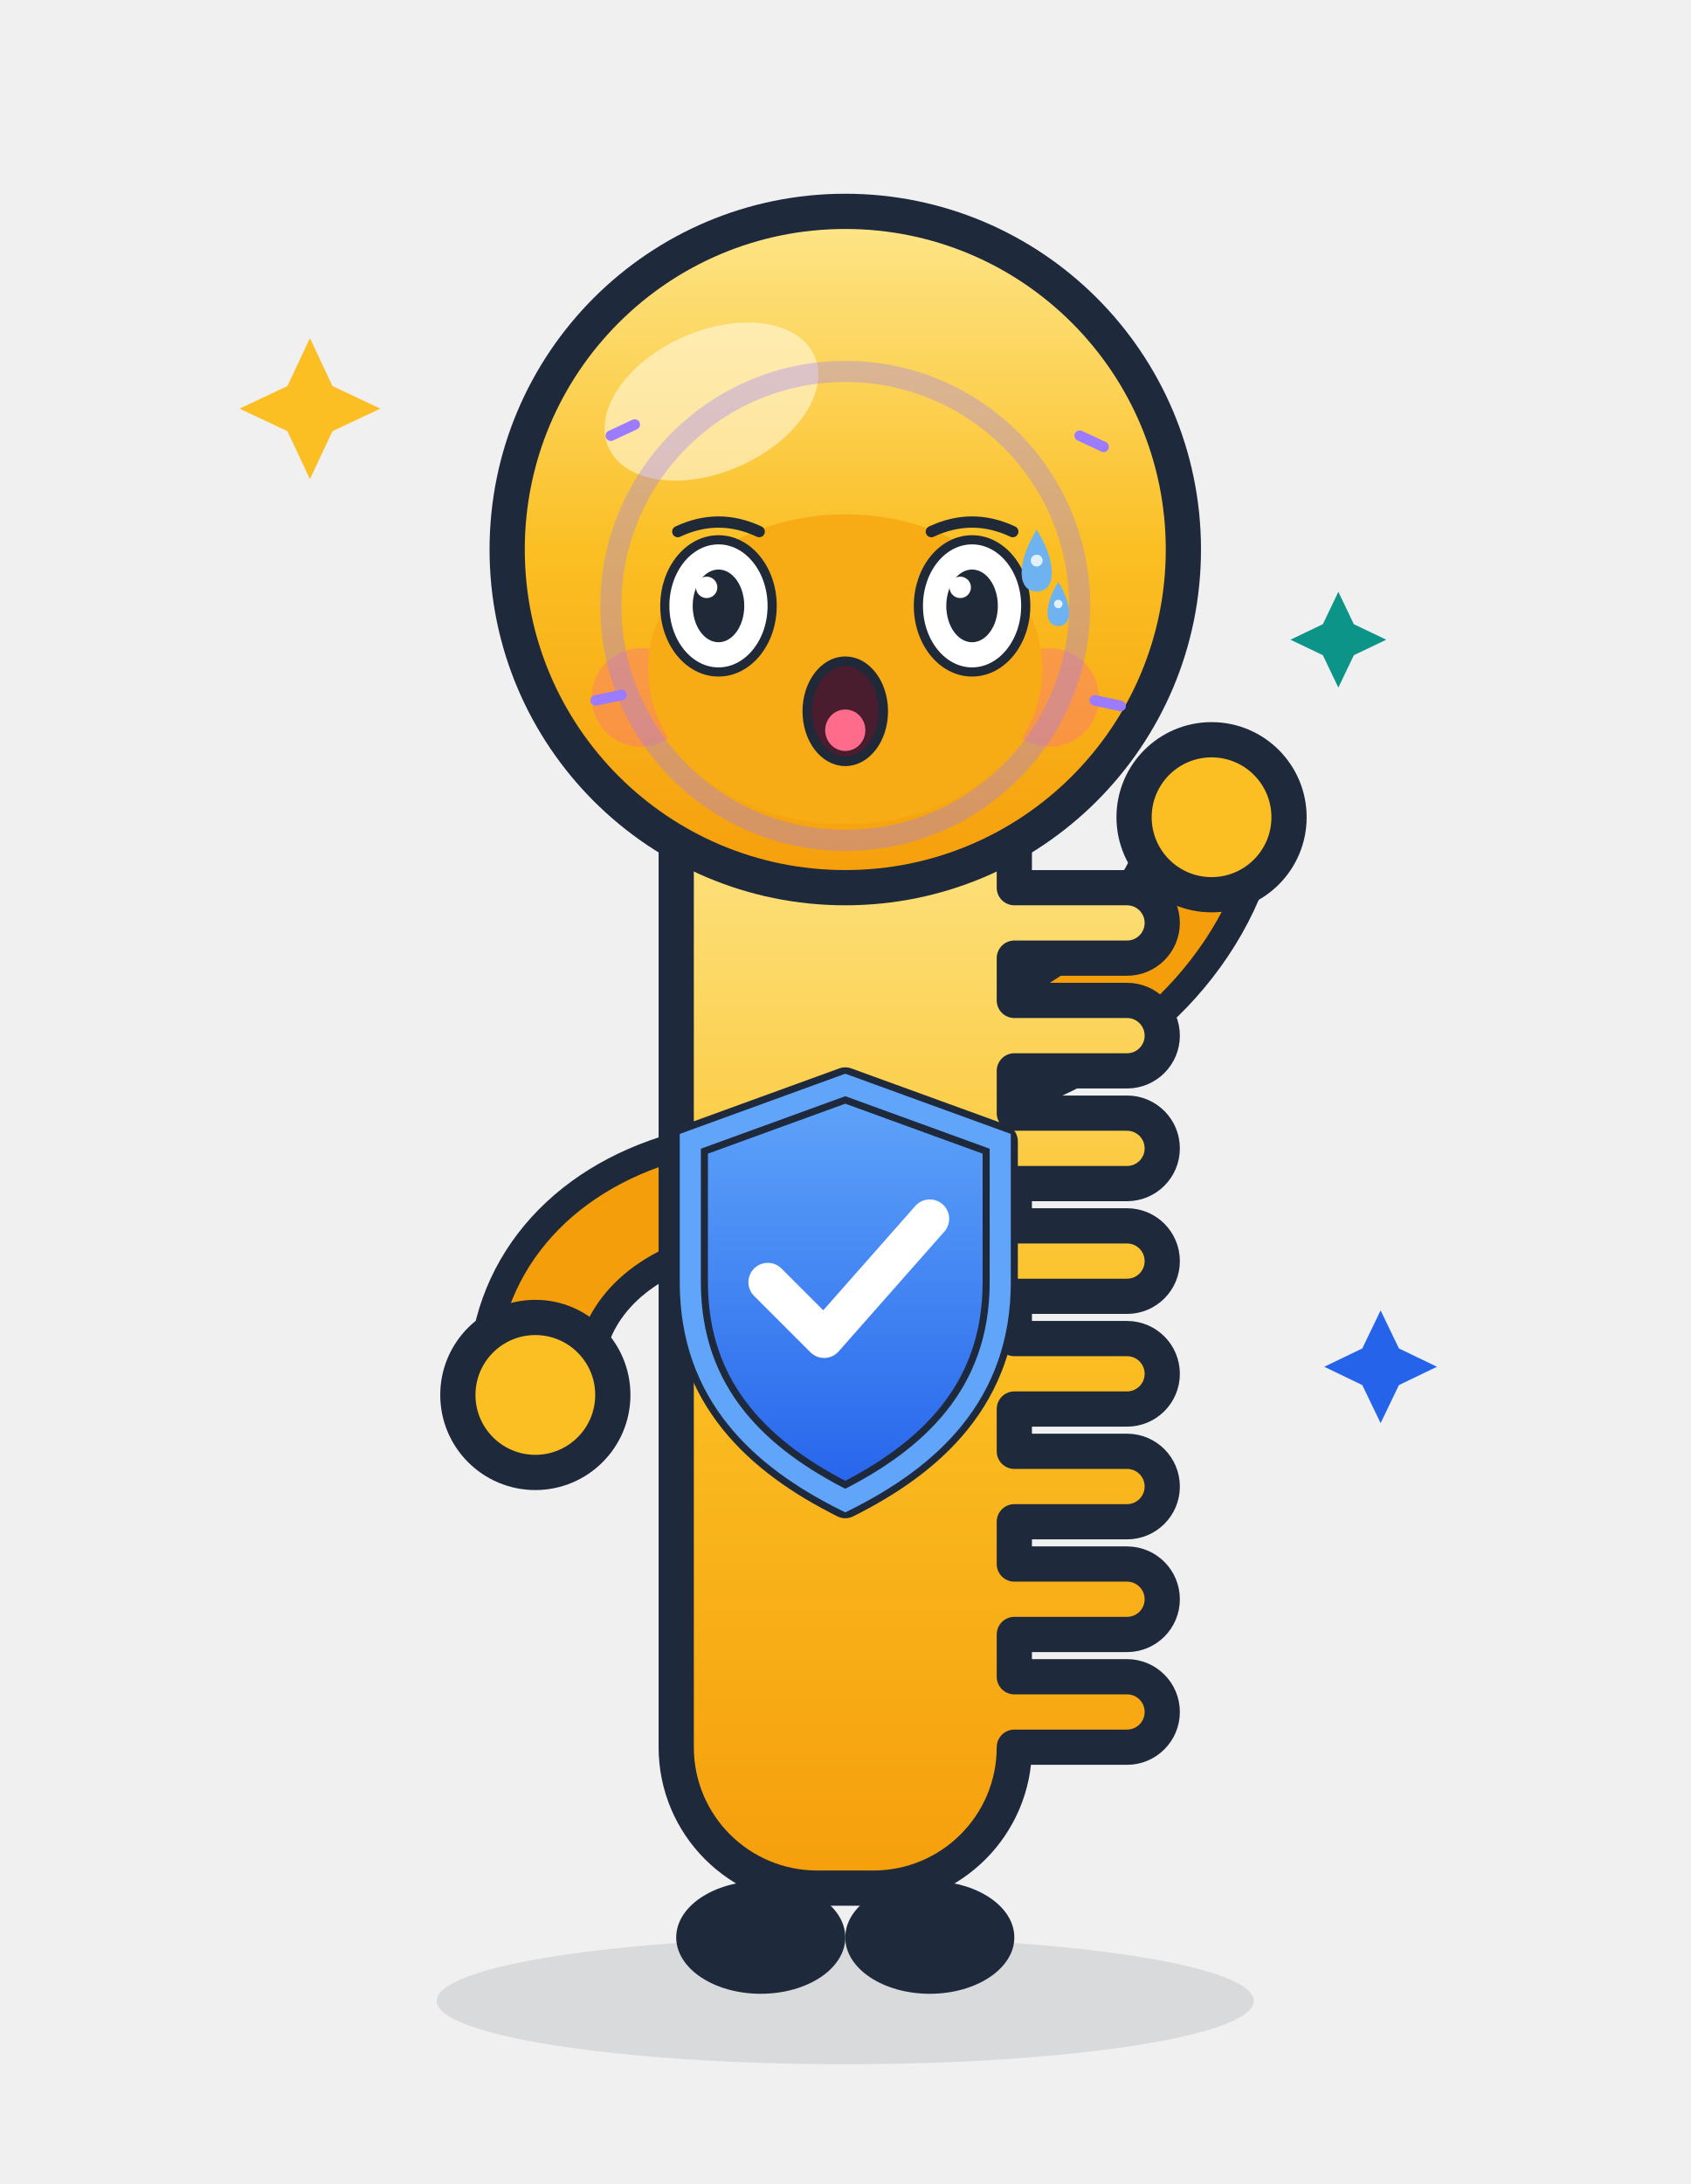
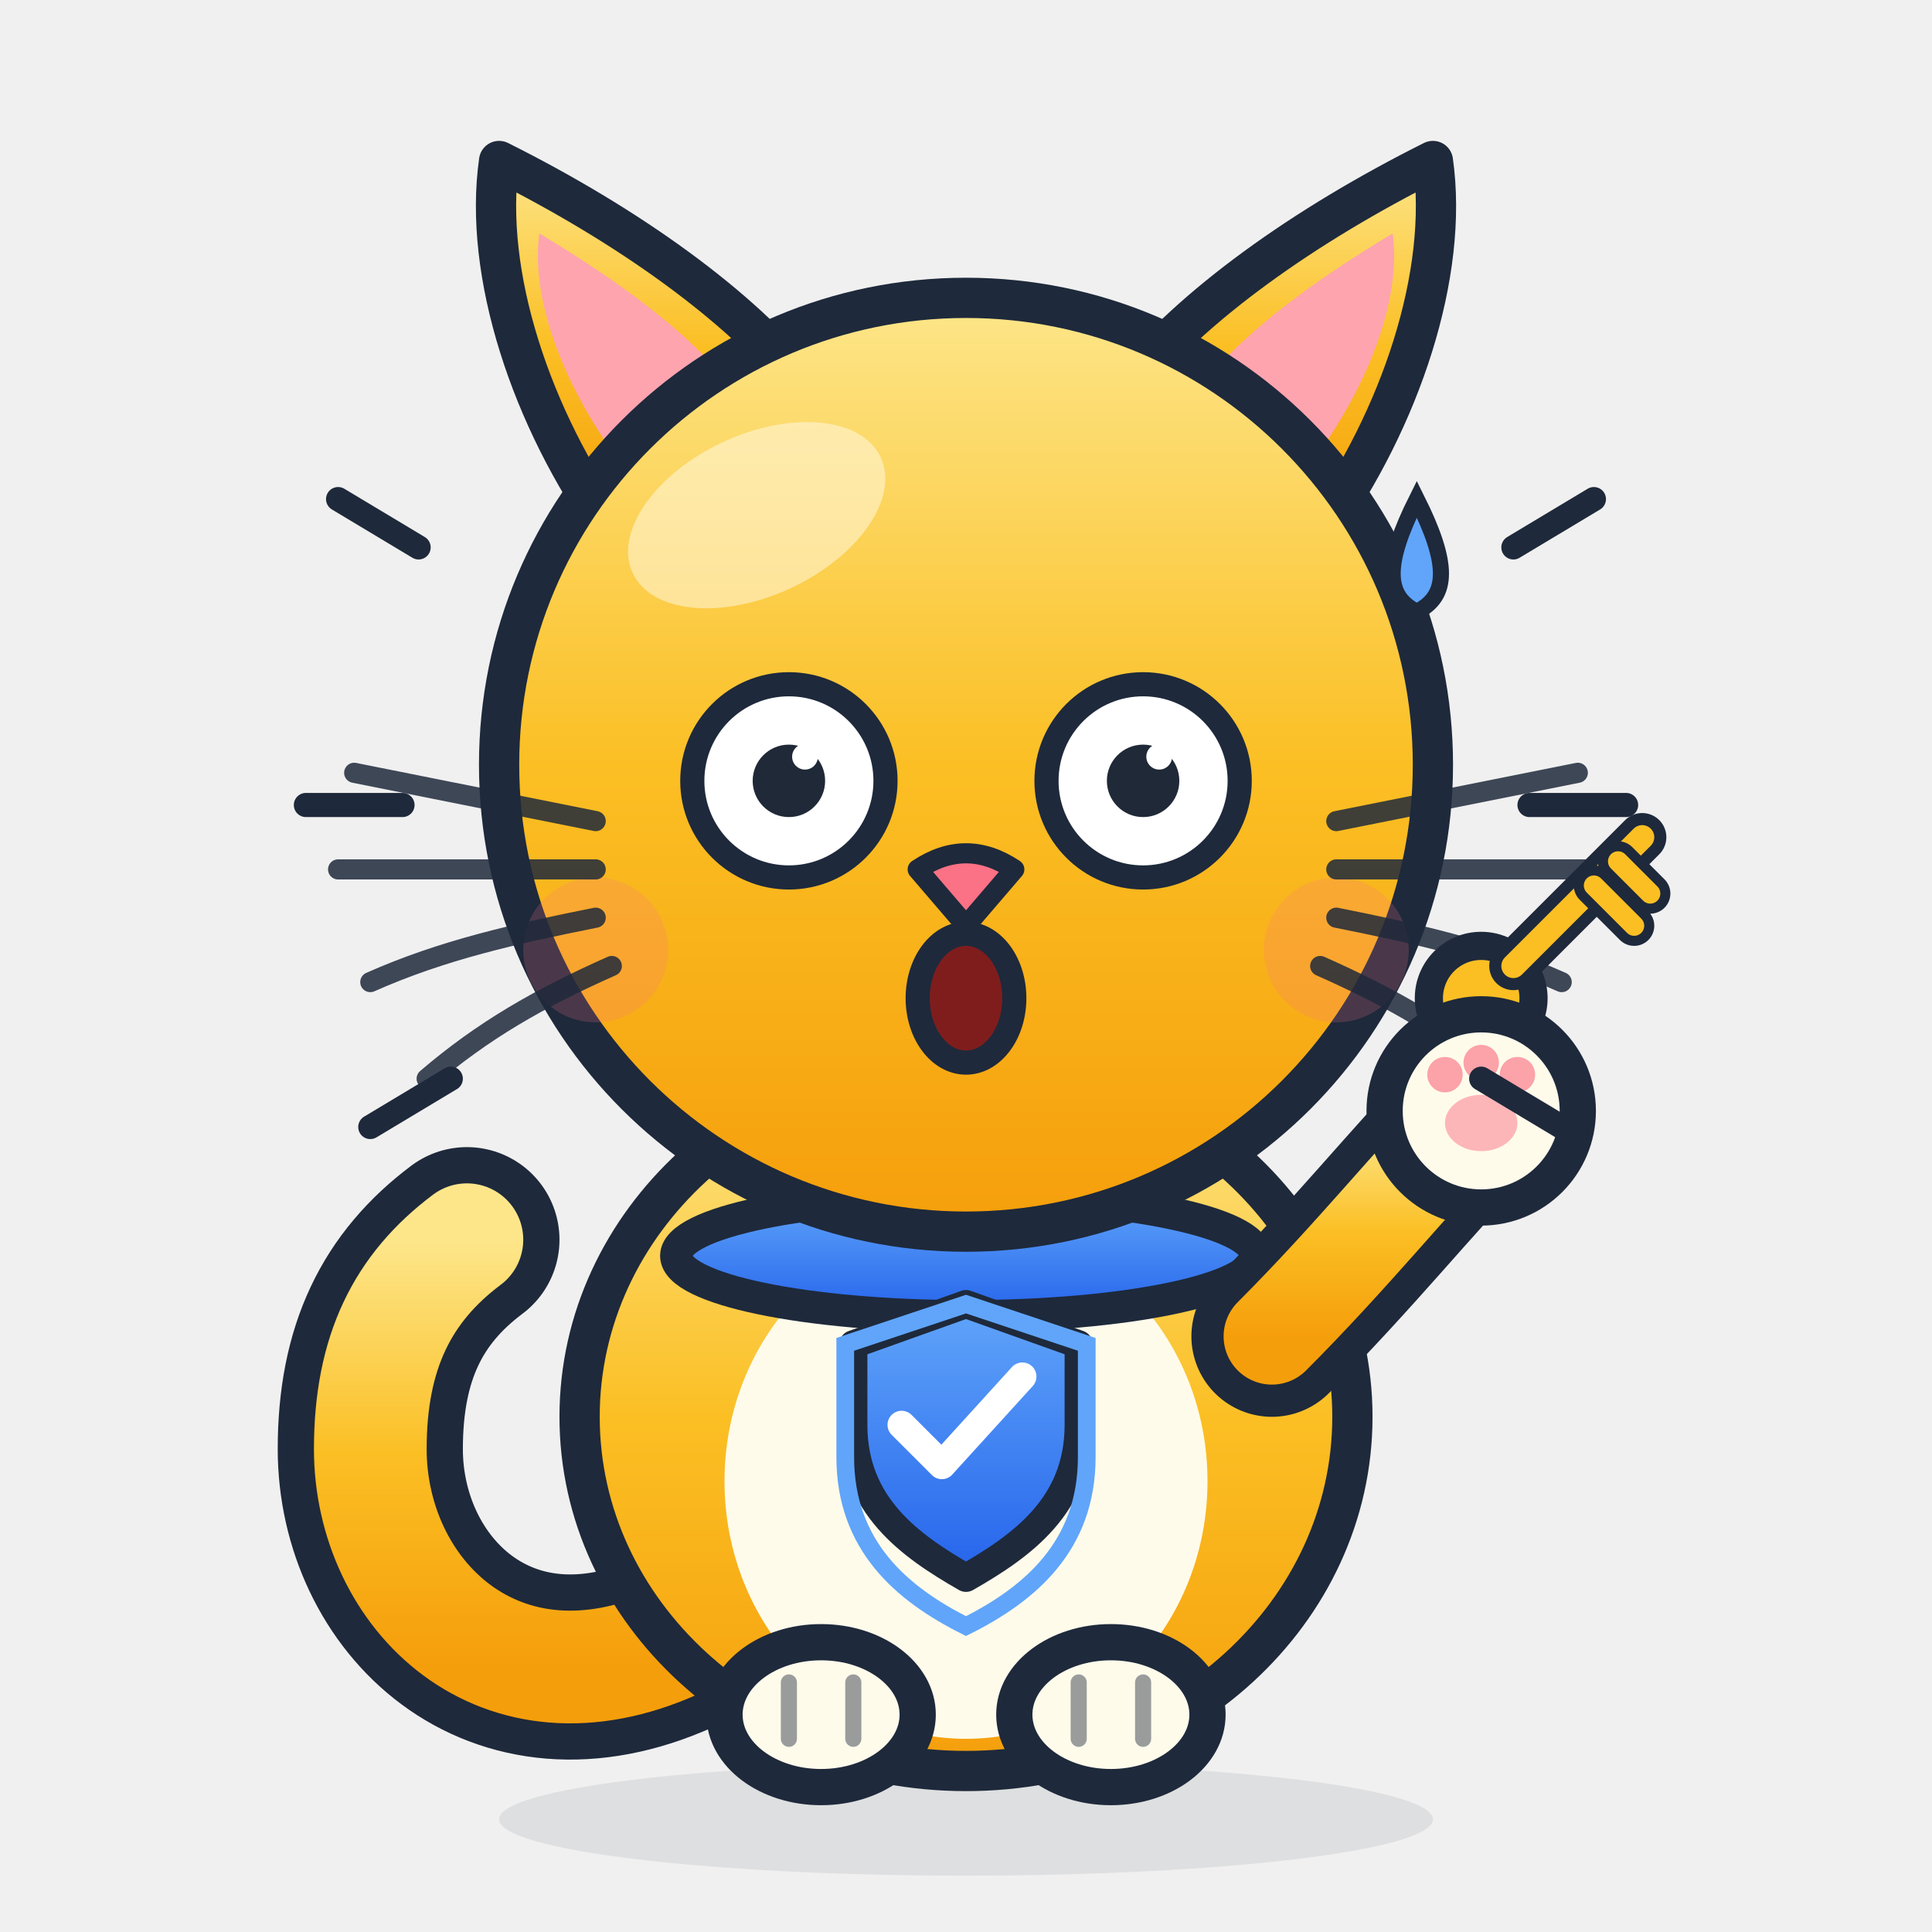
- <svg xmlns="http://www.w3.org/2000/svg" viewBox="0 0 240 310" width="240" height="310" role="img" aria-label="钥匙小卫 Kee · 惊恐 Terrified">
+ <svg xmlns="http://www.w3.org/2000/svg" width="88" height="88" viewBox="0 0 240 240" role="img" aria-label="钥匙小卫 Kee · 惊恐 Terrified">
  <style>
- .ex-motion { animation: ex-tremble 0.18s ease-in-out infinite; transform-box: fill-box; transform-origin: 50% 50%; }
+ .ex-motion { animation: ex-bob 3.2s ease-in-out infinite; transform-box: fill-box; transform-origin: 50% 50%; }
.ex-anim-tear { animation: ex-tear 1.8s ease-in infinite; transform-box: fill-box; transform-origin: center; }
.ex-anim-sweat { animation: ex-tear 1.5s ease-in infinite; transform-box: fill-box; transform-origin: center; }
.ex-anim-heart { animation: ex-heart 2.2s ease-out infinite; transform-box: fill-box; transform-origin: center; }
.ex-anim-spark { animation: ex-spark 1.9s ease-in-out infinite; transform-box: fill-box; transform-origin: center; }
.ex-anim-rain { animation: ex-rain 1.4s linear infinite; transform-box: fill-box; transform-origin: center; }
.ex-anim-confetti { animation: ex-confetti 2.4s linear infinite; transform-box: fill-box; transform-origin: center; }
.ex-anim-pulse { animation: ex-pulse 1.6s ease-in-out infinite; transform-box: fill-box; transform-origin: center; }
.ex-anim-knock { animation: ex-knock 0.55s ease-in-out infinite; transform-box: fill-box; transform-origin: center; }
.ex-anim-knockline { animation: ex-knockline 0.55s ease-out infinite; transform-box: fill-box; transform-origin: center; }
.ex-anim-palm { animation: ex-palm 0.9s ease-in-out infinite; transform-box: fill-box; transform-origin: center; }
.ex-anim-steam { animation: ex-steam 1.8s ease-out infinite; transform-box: fill-box; transform-origin: center; }
.ex-anim-shock { animation: ex-shock 0.5s ease-in-out infinite; transform-box: fill-box; transform-origin: center; }
.ex-anim-please { animation: ex-please 1.4s ease-in-out infinite; transform-box: fill-box; transform-origin: center; }
.ex-anim-drift { animation: ex-drift 4.5s ease-in-out infinite; transform-box: fill-box; transform-origin: center; }
- @keyframes ex-tremble { 0%,100% { transform: translate(0,0); } 25% { transform: translate(-2.18px,1.2px); } 50% { transform: translate(2.18px,-1.2px); } 75% { transform: translate(-1.74px,1.2px); } }
+ @keyframes ex-bob { 0%,100% { transform: translateY(0); } 50% { transform: translateY(-2.18px); } }
@keyframes ex-tear { 0% { transform: translateY(0); opacity: 0; } 18% { opacity: 1; } 100% { transform: translateY(8px); opacity: 0; } }
@keyframes ex-heart { 0% { transform: translateY(0) scale(.65); opacity: 0; } 20% { opacity: 1; } 100% { transform: translateY(-12.24px) scale(1.15); opacity: 0; } }
@keyframes ex-spark { 0%,100% { transform: scale(.6) rotate(0deg); opacity: .3; } 50% { transform: scale(1.15) rotate(25deg); opacity: 1; } }
@keyframes ex-rain { 0% { transform: translateY(0); opacity: 0; } 20% { opacity: 1; } 100% { transform: translateY(8.16px); opacity: 0; } }
@keyframes ex-confetti { 0% { transform: translateY(-4px) rotate(0deg); opacity: 1; } 100% { transform: translateY(14px) rotate(200deg); opacity: 0; } }
@keyframes ex-pulse { 0%,100% { transform: scale(1); opacity: .35; } 50% { transform: scale(1.18); opacity: .7; } }
@keyframes ex-knock { 0%,100% { transform: translateX(3.06px); } 35% { transform: translateX(0); } }
@keyframes ex-knockline { 0%,100% { transform: scaleX(.6); opacity: .35; } 35% { transform: scaleX(1); opacity: 1; } }
@keyframes ex-palm { 0%,100% { transform: translateY(0) rotate(0deg); } 50% { transform: translateY(-1px) rotate(-4deg); } }
@keyframes ex-steam { 0% { transform: translateY(0); opacity: .7; } 100% { transform: translateY(-7px); opacity: 0; } }
@keyframes ex-shock { 0%,100% { transform: scaleX(.7); opacity: .4; } 50% { transform: scaleX(1.25); opacity: 1; } }
@keyframes ex-please { 0%,100% { transform: translateY(0); } 50% { transform: translateY(-1.5px); } }
@keyframes ex-drift { 0%,100% { transform: translateY(0); } 50% { transform: translateY(-1.5px); } }
@media (prefers-reduced-motion: reduce) {
  .ex-motion, [class*="ex-anim-"] { animation: none !important; }
}
</style>
-   <g class="ex-motion ex-terrified">
-     <g class="ex-base">
-       <defs>
-         <linearGradient id="keeGold" x1="0" y1="0" x2="0" y2="1">
-           <stop offset="0" stop-color="#FDE68A" />
-           <stop offset=".5" stop-color="#FBBF24" />
-           <stop offset="1" stop-color="#F59E0B" />
-         </linearGradient>
-         <linearGradient id="keeShield" x1="0" y1="0" x2="0" y2="1">
-           <stop offset="0" stop-color="#60A5FA" />
-           <stop offset="1" stop-color="#2563EB" />
-         </linearGradient>
-       </defs>
-       <ellipse cx="120" cy="284" rx="58" ry="9" fill="#0F172A" opacity=".10" />
-       <g>
-         <ellipse cx="108" cy="275" rx="12" ry="8" fill="#1E293B" />
-         <ellipse cx="132" cy="275" rx="12" ry="8" fill="#1E293B" />
-         <g>
-           <path d="M138 150 C154 146 168 134 172 118" fill="none" stroke="#1E293B" stroke-width="19" stroke-linecap="round" />
-           <path d="M138 150 C154 146 168 134 172 118" fill="none" stroke="#F59E0B" stroke-width="11" stroke-linecap="round" />
-           <circle cx="172" cy="116" r="11" fill="#FBBF24" stroke="#1E293B" stroke-width="5" />
-         </g>
-         <path d="M98 170 C84 174 76 184 76 196" fill="none" stroke="#1E293B" stroke-width="19" stroke-linecap="round" />
-         <path d="M98 170 C84 174 76 184 76 196" fill="none" stroke="#F59E0B" stroke-width="11" stroke-linecap="round" />
-         <circle cx="76" cy="198" r="11" fill="#FBBF24" stroke="#1E293B" stroke-width="5" />
-         <path d="M96 110 H144 V126 h16 a5 5 0 0 1 0 10 h-16 V142 h16 a5 5 0 0 1 0 10 h-16 V158 h16 a5 5 0 0 1 0 10 h-16 V174 h16 a5 5 0 0 1 0 10 h-16 V190 h16 a5 5 0 0 1 0 10 h-16 V206 h16 a5 5 0 0 1 0 10 h-16 V222 h16 a5 5 0 0 1 0 10 h-16 V238 h16 a5 5 0 0 1 0 10 h-16 V248 a20 20 0 0 1 -20 20 H116 a20 20 0 0 1 -20 -20 Z" fill="url(#keeGold)" stroke="#1E293B" stroke-width="5" stroke-linejoin="round" />
-         <path d="M120 154 L142 162 V182 C142 198 132 207 120 213 C108 207 98 198 98 182 V162 Z" fill="url(#keeShield)" stroke="#1E293B" stroke-width="5" stroke-linejoin="round" />
-         <path d="M109 182 l8 8 l15 -17" fill="none" stroke="#FFFFFF" stroke-width="5.5" stroke-linecap="round" stroke-linejoin="round" />
-         <g transform="translate(120 182)">
-           <path d="M0 -28 L22 -20 V0 C22 16 12 25 0 31 C-12 25 -22 16 -22 0 V-20 Z" fill="none" stroke="#60A5FA" stroke-width="3">
-         
-         
-       </path>
-         </g>
-         <circle cx="120" cy="78" r="48" fill="url(#keeGold)" stroke="#1E293B" stroke-width="5" />
-         <ellipse cx="101" cy="57" rx="16" ry="10" fill="#FFFBEB" opacity=".55" transform="rotate(-24 101 57)" />
-         <ellipse cx="102" cy="86" rx="6" ry="7.5" fill="#1F2937">
-       
-     </ellipse>
-         <ellipse cx="138" cy="86" rx="6" ry="7.5" fill="#1F2937">
-       
-     </ellipse>
-         <circle cx="104" cy="83" r="2.2" fill="#FFFFFF" />
-         <circle cx="140" cy="83" r="2.2" fill="#FFFFFF" />
-         <circle cx="91" cy="99" r="7" fill="#FB7185" opacity=".4" />
-         <circle cx="149" cy="99" r="7" fill="#FB7185" opacity=".4" />
-         <path d="M108 97 q12 14 24 0" fill="none" stroke="#1F2937" stroke-width="4.5" stroke-linecap="round" />
-       </g>
-       <path d="M44 48 l3.2 6.8 6.8 3.2 -6.8 3.2 -3.2 6.8 -3.2 -6.8 -6.8 -3.2 6.8 -3.2 z" fill="#FBBF24">
-     
-   </path>
-       <path d="M196 186 l2.6 5.4 5.4 2.6 -5.4 2.6 -2.6 5.4 -2.6 -5.4 -5.4 -2.6 5.4 -2.6 z" fill="#2563EB">
-     
-   </path>
-       <path d="M190 84 l2.2 4.6 4.6 2.2 -4.6 2.2 -2.2 4.6 -2.2 -4.6 -4.6 -2.2 4.6 -2.2 z" fill="#0D9488">
-     
-   </path>
+   <defs>
+     <linearGradient id="keeGold" x1="0" y1="0" x2="0" y2="1">
+       <stop offset="0" stop-color="#FDE68A" />
+       <stop offset=".5" stop-color="#FBBF24" />
+       <stop offset="1" stop-color="#F59E0B" />
+     </linearGradient>
+     <linearGradient id="keeShield" x1="0" y1="0" x2="0" y2="1">
+       <stop offset="0" stop-color="#60A5FA" />
+       <stop offset="1" stop-color="#2563EB" />
+     </linearGradient>
+   </defs>
+   <ellipse cx="120" cy="226" rx="58" ry="7" fill="#0F172A" opacity=".08" />
+   <g class="ex-motion">
+     <path d="M84 204 C62 214 46 198 46 180 C46 168 50 160 58 154" fill="none" stroke="#1E293B" stroke-width="23" stroke-linecap="round" />
+     <path d="M84 204 C62 214 46 198 46 180 C46 168 50 160 58 154" fill="none" stroke="url(#keeGold)" stroke-width="14" stroke-linecap="round" />
+     <ellipse cx="120" cy="176" rx="48" ry="44" fill="url(#keeGold)" stroke="#1E293B" stroke-width="5" />
+     <ellipse cx="120" cy="184" rx="30" ry="32" fill="#FFFBEB" />
+     <ellipse cx="102" cy="213" rx="12" ry="9" fill="#FFFBEB" stroke="#1E293B" stroke-width="4.5" />
+     <ellipse cx="138" cy="213" rx="12" ry="9" fill="#FFFBEB" stroke="#1E293B" stroke-width="4.5" />
+     <path d="M98 209 v7 M106 209 v7 M134 209 v7 M142 209 v7" fill="none" stroke="#1E293B" stroke-width="2" stroke-linecap="round" opacity=".45" />
+     <ellipse cx="120" cy="156" rx="36" ry="7.5" fill="url(#keeShield)" stroke="#1E293B" stroke-width="4" />
+     <g>
+       <path d="M76 66 C66 52 60 34 62 20 C78 28 92 38 100 48 Z" fill="url(#keeGold)" stroke="#1E293B" stroke-width="5" stroke-linejoin="round" />
+       <path d="M76 56 C69 46 66 36 67 29 C77 35 85 41 90 47 Z" fill="#FDA4AF" />
+       <path d="M164 66 C174 52 180 34 178 20 C162 28 148 38 140 48 Z" fill="url(#keeGold)" stroke="#1E293B" stroke-width="5" stroke-linejoin="round" />
+       <path d="M164 56 C171 46 174 36 173 29 C163 35 155 41 150 47 Z" fill="#FDA4AF" />
+       <circle cx="120" cy="95" r="58" fill="url(#keeGold)" stroke="#1E293B" stroke-width="5" />
+       <ellipse cx="94" cy="64" rx="17" ry="10" fill="#FFFBEB" opacity=".5" transform="rotate(-25 94 64)" />
+       <path d="M114 108 Q120 104 126 108 L120 115 Z" fill="#FB7185" stroke="#1E293B" stroke-width="2.5" stroke-linejoin="round" />
+       <circle cx="74" cy="118" r="9" fill="#FB7185" opacity=".2" />
+       <circle cx="166" cy="118" r="9" fill="#FB7185" opacity=".2" />
+       <circle cx="98" cy="97" r="12" fill="#FFFFFF" stroke="#1E293B" stroke-width="3" />
+       <circle cx="142" cy="97" r="12" fill="#FFFFFF" stroke="#1E293B" stroke-width="3" />
+       <circle cx="98" cy="97" r="4.5" fill="#1F2937" />
+       <circle cx="142" cy="97" r="4.5" fill="#1F2937" />
+       <circle cx="100" cy="94" r="1.6" fill="#FFFFFF" />
+       <circle cx="144" cy="94" r="1.6" fill="#FFFFFF" />
+       <ellipse cx="120" cy="124" rx="6" ry="8" fill="#7F1D1D" stroke="#1E293B" stroke-width="3" />
+       <path d="M74 102 C64 100 54 98 44 96 M74 108 C63 108 53 108 42 108 M74 114 C64 116 55 118 46 122 M76 120 C67 124 60 128 53 134" fill="none" stroke="#1E293B" stroke-width="2.5" stroke-linecap="round" opacity=".85" />
+       <path d="M166 102 C176 100 186 98 196 96 M166 108 C177 108 187 108 198 108 M166 114 C176 116 185 118 194 122 M164 120 C173 124 180 128 187 134" fill="none" stroke="#1E293B" stroke-width="2.5" stroke-linecap="round" opacity=".85" />
    </g>
-     <g class="ex-face">
-       <ellipse cx="120" cy="95" rx="28" ry="22" fill="#F7AC15" />
-       <path d="M 96.22,75.46 Q 102,72.74 107.78,75.46" fill="none" stroke="#1F2937" stroke-width="1.6" stroke-linecap="round" />
-       <path d="M 132.22,75.46 Q 138,72.74 143.78,75.46" fill="none" stroke="#1F2937" stroke-width="1.6" stroke-linecap="round" />
-       <ellipse cx="102" cy="86" rx="7.62" ry="9.38" fill="#FFFFFF" stroke="#1F2937" stroke-width="1.3" />
-       <ellipse cx="102" cy="86" rx="3.66" ry="5.16" fill="#1F2937" />
-       <circle cx="100.32" cy="83.37" r="1.52" fill="#FFFFFF" />
-       <ellipse cx="138" cy="86" rx="7.62" ry="9.38" fill="#FFFFFF" stroke="#1F2937" stroke-width="1.3" />
-       <ellipse cx="138" cy="86" rx="3.66" ry="5.16" fill="#1F2937" />
-       <circle cx="136.32" cy="83.37" r="1.52" fill="#FFFFFF" />
-       <ellipse cx="120" cy="100.96" rx="5.39" ry="7.1" fill="#4A1D2E" stroke="#1F2937" stroke-width="1.36" />
-       <ellipse cx="120" cy="103.65" rx="2.85" ry="2.94" fill="#FF6B8A" />
-       <g transform="translate(0 0)">
-         <path class="ex-anim-sweat" style="animation-delay:0.2s" d="M 147.18,75.19 C 150.04,79.76 150.04,83.95 147.18,83.95 C 144.32,83.95 144.32,79.76 147.18,75.19 Z" fill="#6FB2F0" />
-         <circle cx="147.18" cy="79.57" r="0.84" fill="#FFFFFF" opacity=".8" />
-       </g>
-       <g transform="translate(0 0)">
-         <path class="ex-anim-sweat" style="animation-delay:0.2s" d="M 150.24,82.6 C 152.28,85.86 152.28,88.86 150.24,88.86 C 148.2,88.86 148.2,85.86 150.24,82.6 Z" fill="#6FB2F0" />
-         <circle cx="150.24" cy="85.73" r="0.6" fill="#FFFFFF" opacity=".8" />
-       </g>
-       <circle class="ex-anim-pulse" cx="120" cy="86" r="33.28" fill="none" stroke="#9B7BFF" stroke-width="3" opacity=".35" />
-       <g transform="translate(86.72 61.84) rotate(-25)">
-         <path class="ex-anim-shock" style="animation-delay:0.0s" d="M 0 0 L 3.74 0" stroke="#9B7BFF" stroke-width="1.5" stroke-linecap="round" />
-       </g>
-       <g transform="translate(153.28 61.84) rotate(25)">
-         <path class="ex-anim-shock" style="animation-delay:0.08s" d="M 0 0 L 3.74 0" stroke="#9B7BFF" stroke-width="1.5" stroke-linecap="round" />
-       </g>
-       <g transform="translate(84.57 99.42) rotate(-12)">
-         <path class="ex-anim-shock" style="animation-delay:0.16s" d="M 0 0 L 3.74 0" stroke="#9B7BFF" stroke-width="1.5" stroke-linecap="round" />
-       </g>
-       <g transform="translate(155.43 99.42) rotate(12)">
-         <path class="ex-anim-shock" style="animation-delay:0.24s" d="M 0 0 L 3.74 0" stroke="#9B7BFF" stroke-width="1.5" stroke-linecap="round" />
-       </g>
+     <path d="M120 162 L134 167 V177 C134 187 127 192 120 196 C113 192 106 187 106 177 V167 Z" fill="url(#keeShield)" stroke="#1E293B" stroke-width="3.5" stroke-linejoin="round" />
+     <g transform="translate(120 179)">
+       <path class="ex-anim-pulse" d="M0 -17 L15 -12 V2 C15 13 8 19 0 23 C-8 19 -15 13 -15 2 V-12 Z" fill="none" stroke="#60A5FA" stroke-width="2.2" />
    </g>
+     <path d="M112 177 l5 5 l10 -11" fill="none" stroke="#FFFFFF" stroke-width="3.5" stroke-linecap="round" stroke-linejoin="round" />
+     <g>
+       <circle cx="184" cy="124" r="6.5" fill="#FBBF24" stroke="#1E293B" stroke-width="3.5" />
+       <path d="M188 120 L204 104" fill="none" stroke="#1E293B" stroke-width="6" stroke-linecap="round" />
+       <path d="M188 120 L204 104" fill="none" stroke="#FBBF24" stroke-width="3" stroke-linecap="round" />
+       <path d="M198 110 l5 5 M201 107 l4 4" fill="none" stroke="#1E293B" stroke-width="5" stroke-linecap="round" />
+       <path d="M198 110 l5 5 M201 107 l4 4" fill="none" stroke="#FBBF24" stroke-width="2.5" stroke-linecap="round" />
+       <path d="M158 166 C168 156 176 146 182 140" fill="none" stroke="#1E293B" stroke-width="20" stroke-linecap="round" />
+       <path d="M158 166 C168 156 176 146 182 140" fill="none" stroke="url(#keeGold)" stroke-width="12" stroke-linecap="round" />
+       <circle cx="184" cy="138" r="12" fill="#FFFBEB" stroke="#1E293B" stroke-width="4.5" />
+       <circle cx="179.5" cy="133.5" r="2.2" fill="#FB7185" opacity=".65" />
+       <circle cx="184" cy="132" r="2.2" fill="#FB7185" opacity=".65" />
+       <circle cx="188.5" cy="133.5" r="2.2" fill="#FB7185" opacity=".65" />
+       <ellipse cx="184" cy="139.5" rx="4.5" ry="3.5" fill="#FB7185" opacity=".5" />
+     </g>
+     <g class="ex-anim-shock" stroke="#1E293B" stroke-width="3" stroke-linecap="round">
+       <path d="M42 62 l10 6 M198 62 l-10 6 M38 100 h12 M190 100 h12 M46 140 l10 -6 M194 140 l-10 -6" />
+     </g>
+     <path class="ex-anim-sweat" d="M176 62 C172 70 172 74 176 76 C180 74 180 70 176 62 Z" fill="#60A5FA" stroke="#1E293B" stroke-width="2" />
  </g>
</svg>
